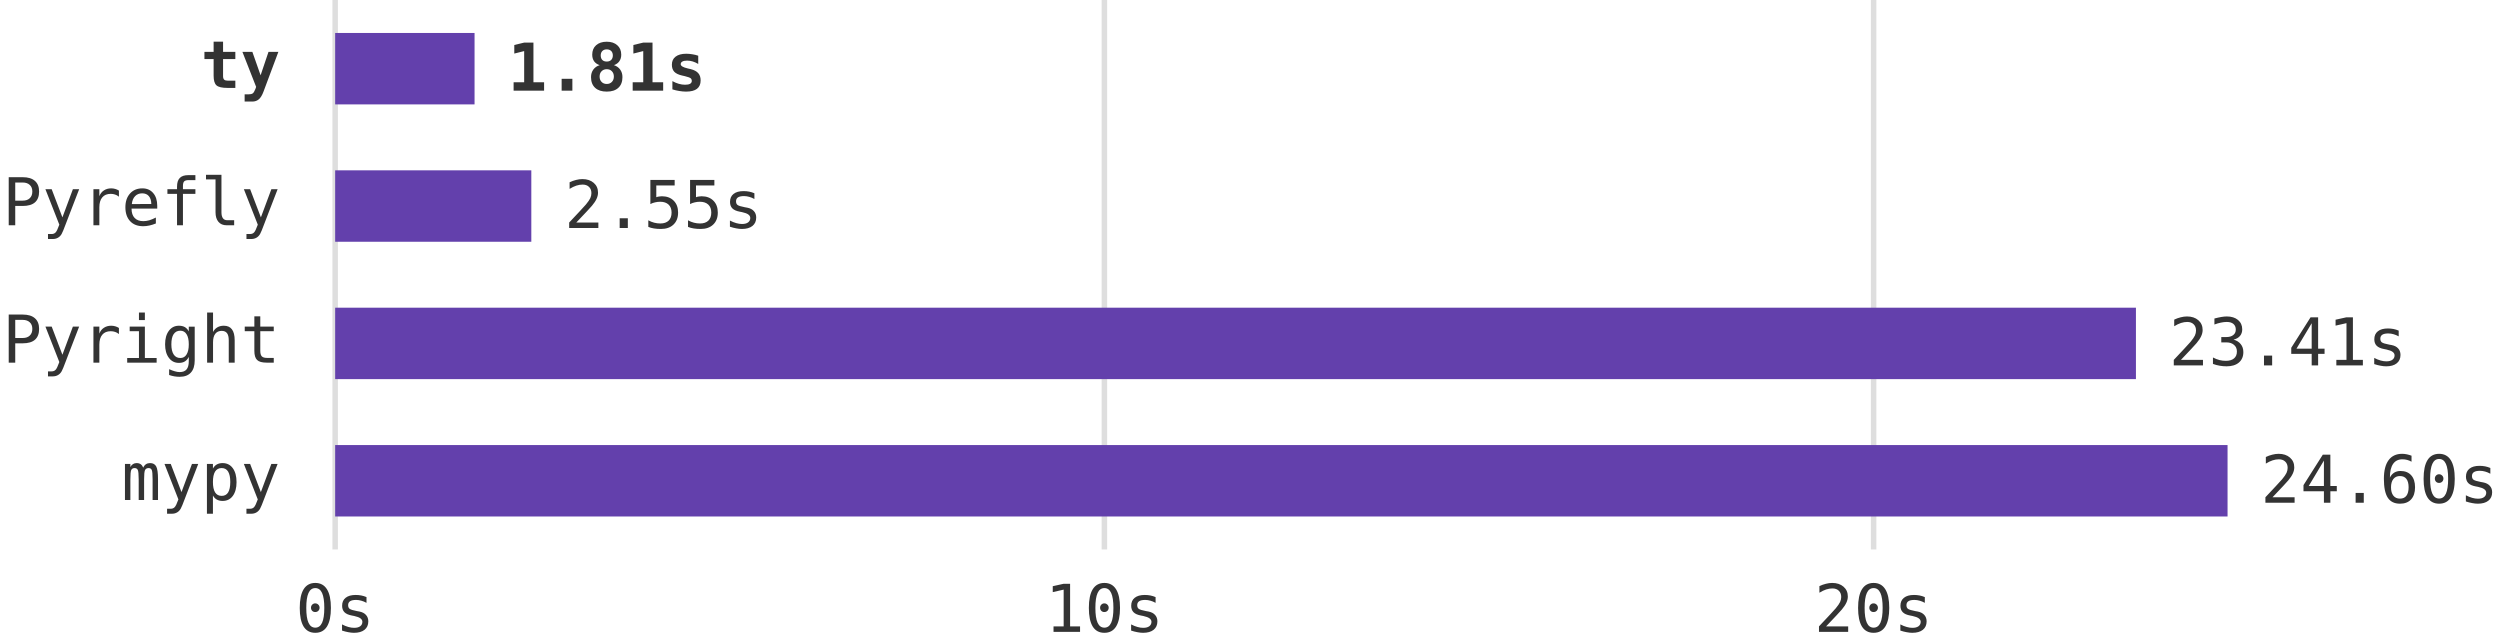
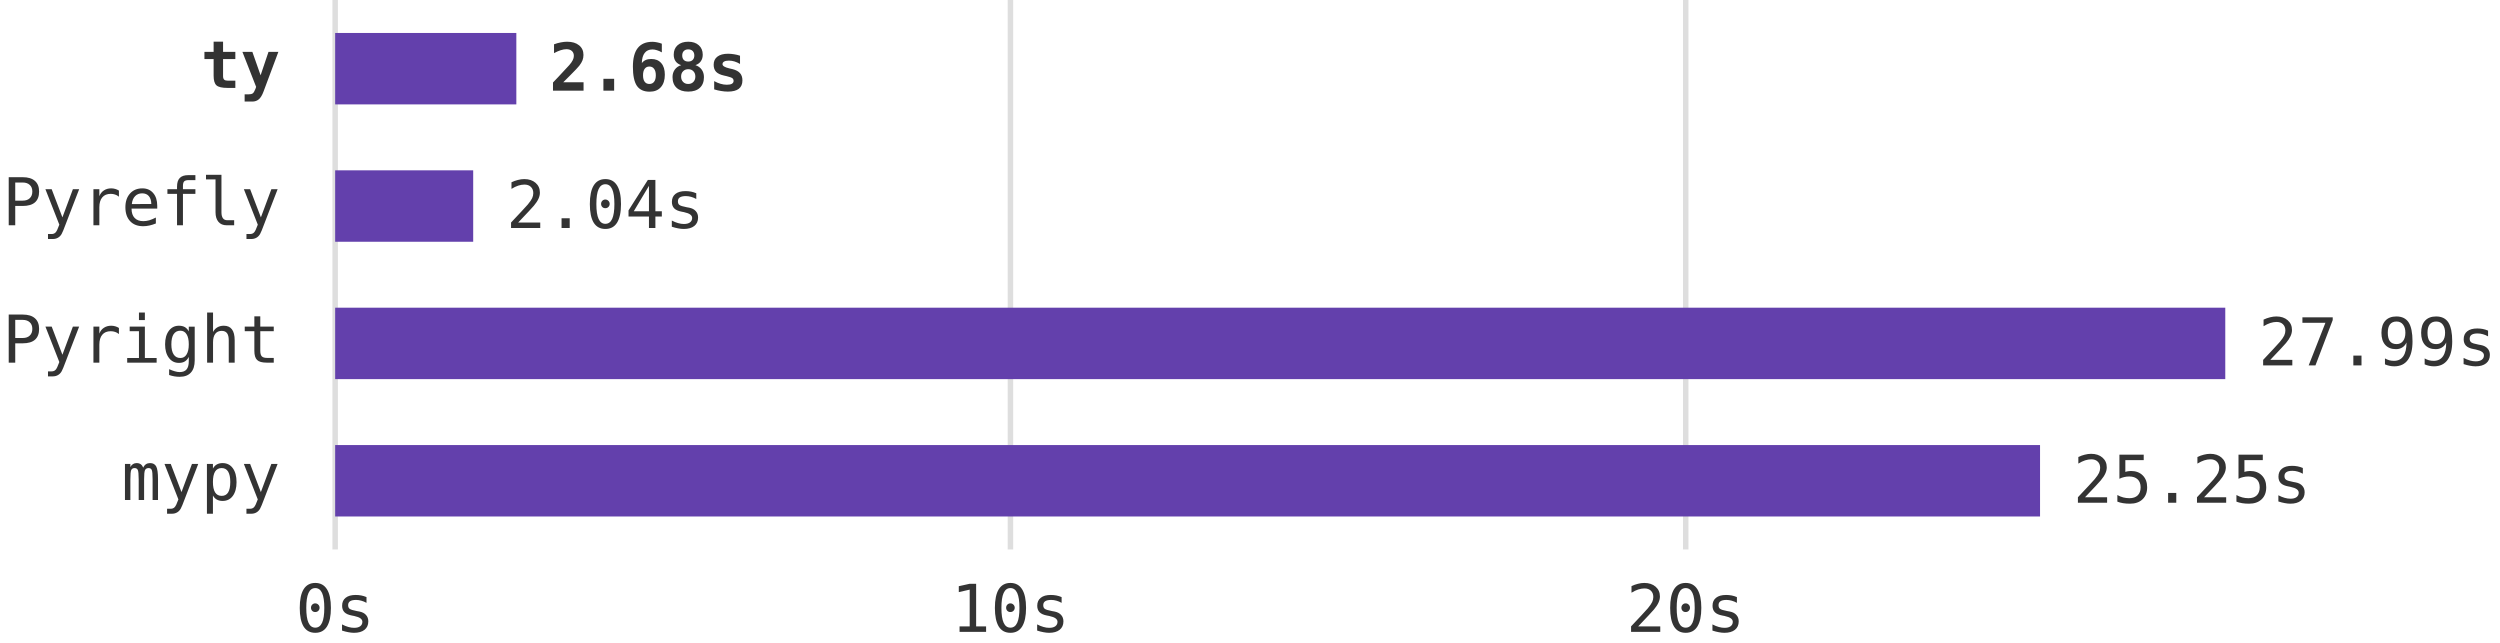
<svg xmlns="http://www.w3.org/2000/svg" viewBox="0 0 455 117" role="img" aria-labelledby="title description">
  <style>
    .benchmarkBar {
      fill: #6340AC;
    }
    .benchmarkLabel {
      fill: #333333;
    }
    .benchmarkGrid {
      stroke: rgba(127, 127, 127, 0.25);
    }
  </style>
  <g transform="translate(61, 0)" font-family="Roboto Mono, monospace" font-size="12">
    <g class="benchmarkGrid" aria-hidden="true">
-       <line x1="0" y1="0" x2="0" y2="100" />
-       <line x1="140" y1="0" x2="140" y2="100" />
-       <line x1="280" y1="0" x2="280" y2="100" />
+       <line x1="0.000" y1="0" x2="0.000" y2="100" />
+       <line x1="122.901" y1="0" x2="122.901" y2="100" />
+       <line x1="245.802" y1="0" x2="245.802" y2="100" />
    </g>
    <g class="benchmarkLabel" aria-hidden="true" text-anchor="middle">
-       <text x="0" y="115">0s</text>
-       <text x="140" y="115">10s</text>
-       <text x="280" y="115">20s</text>
+       <text x="0.000" y="115">0s</text>
+       <text x="122.901" y="115">10s</text>
+       <text x="245.802" y="115">20s</text>
    </g>
    <g class="benchmarkLabel" text-anchor="end">
      <text x="-10" y="16" font-weight="bold">ty</text>
      <text x="-10" y="41">Pyrefly</text>
      <text x="-10" y="66">Pyright</text>
      <text x="-10" y="91">mypy</text>
    </g>
    <g class="benchmarkBar">
-       <rect x="0" y="6" width="25.368" height="13" aria-label="ty: 1.812 seconds" />
-       <rect x="0" y="31" width="35.7" height="13" aria-label="Pyrefly: 2.550 seconds" />
-       <rect x="0" y="56" width="327.74" height="13" aria-label="Pyright: 23.410 seconds" />
-       <rect x="0" y="81" width="344.414" height="13" aria-label="mypy: 24.601 seconds" />
+       <rect x="0" y="6" width="32.974" height="13" aria-label="ty: 2.683 seconds" />
+       <rect x="0" y="31" width="25.121" height="13" aria-label="Pyrefly: 2.044 seconds" />
+       <rect x="0" y="56" width="344.000" height="13" aria-label="Pyright: 27.990 seconds" />
+       <rect x="0" y="81" width="310.288" height="13" aria-label="mypy: 25.247 seconds" />
    </g>
    <g class="benchmarkLabel">
-       <text x="31.368" y="16.5" font-weight="bold">1.81s</text>
-       <text x="41.7" y="41.5">2.55s</text>
-       <text x="333.74" y="66.5">23.41s</text>
-       <text x="350.414" y="91.5">24.60s</text>
+       <text x="38.974" y="16.5" font-weight="bold">2.68s</text>
+       <text x="31.121" y="41.5">2.04s</text>
+       <text x="350.000" y="66.5">27.99s</text>
+       <text x="316.288" y="91.5">25.25s</text>
    </g>
  </g>
</svg>
